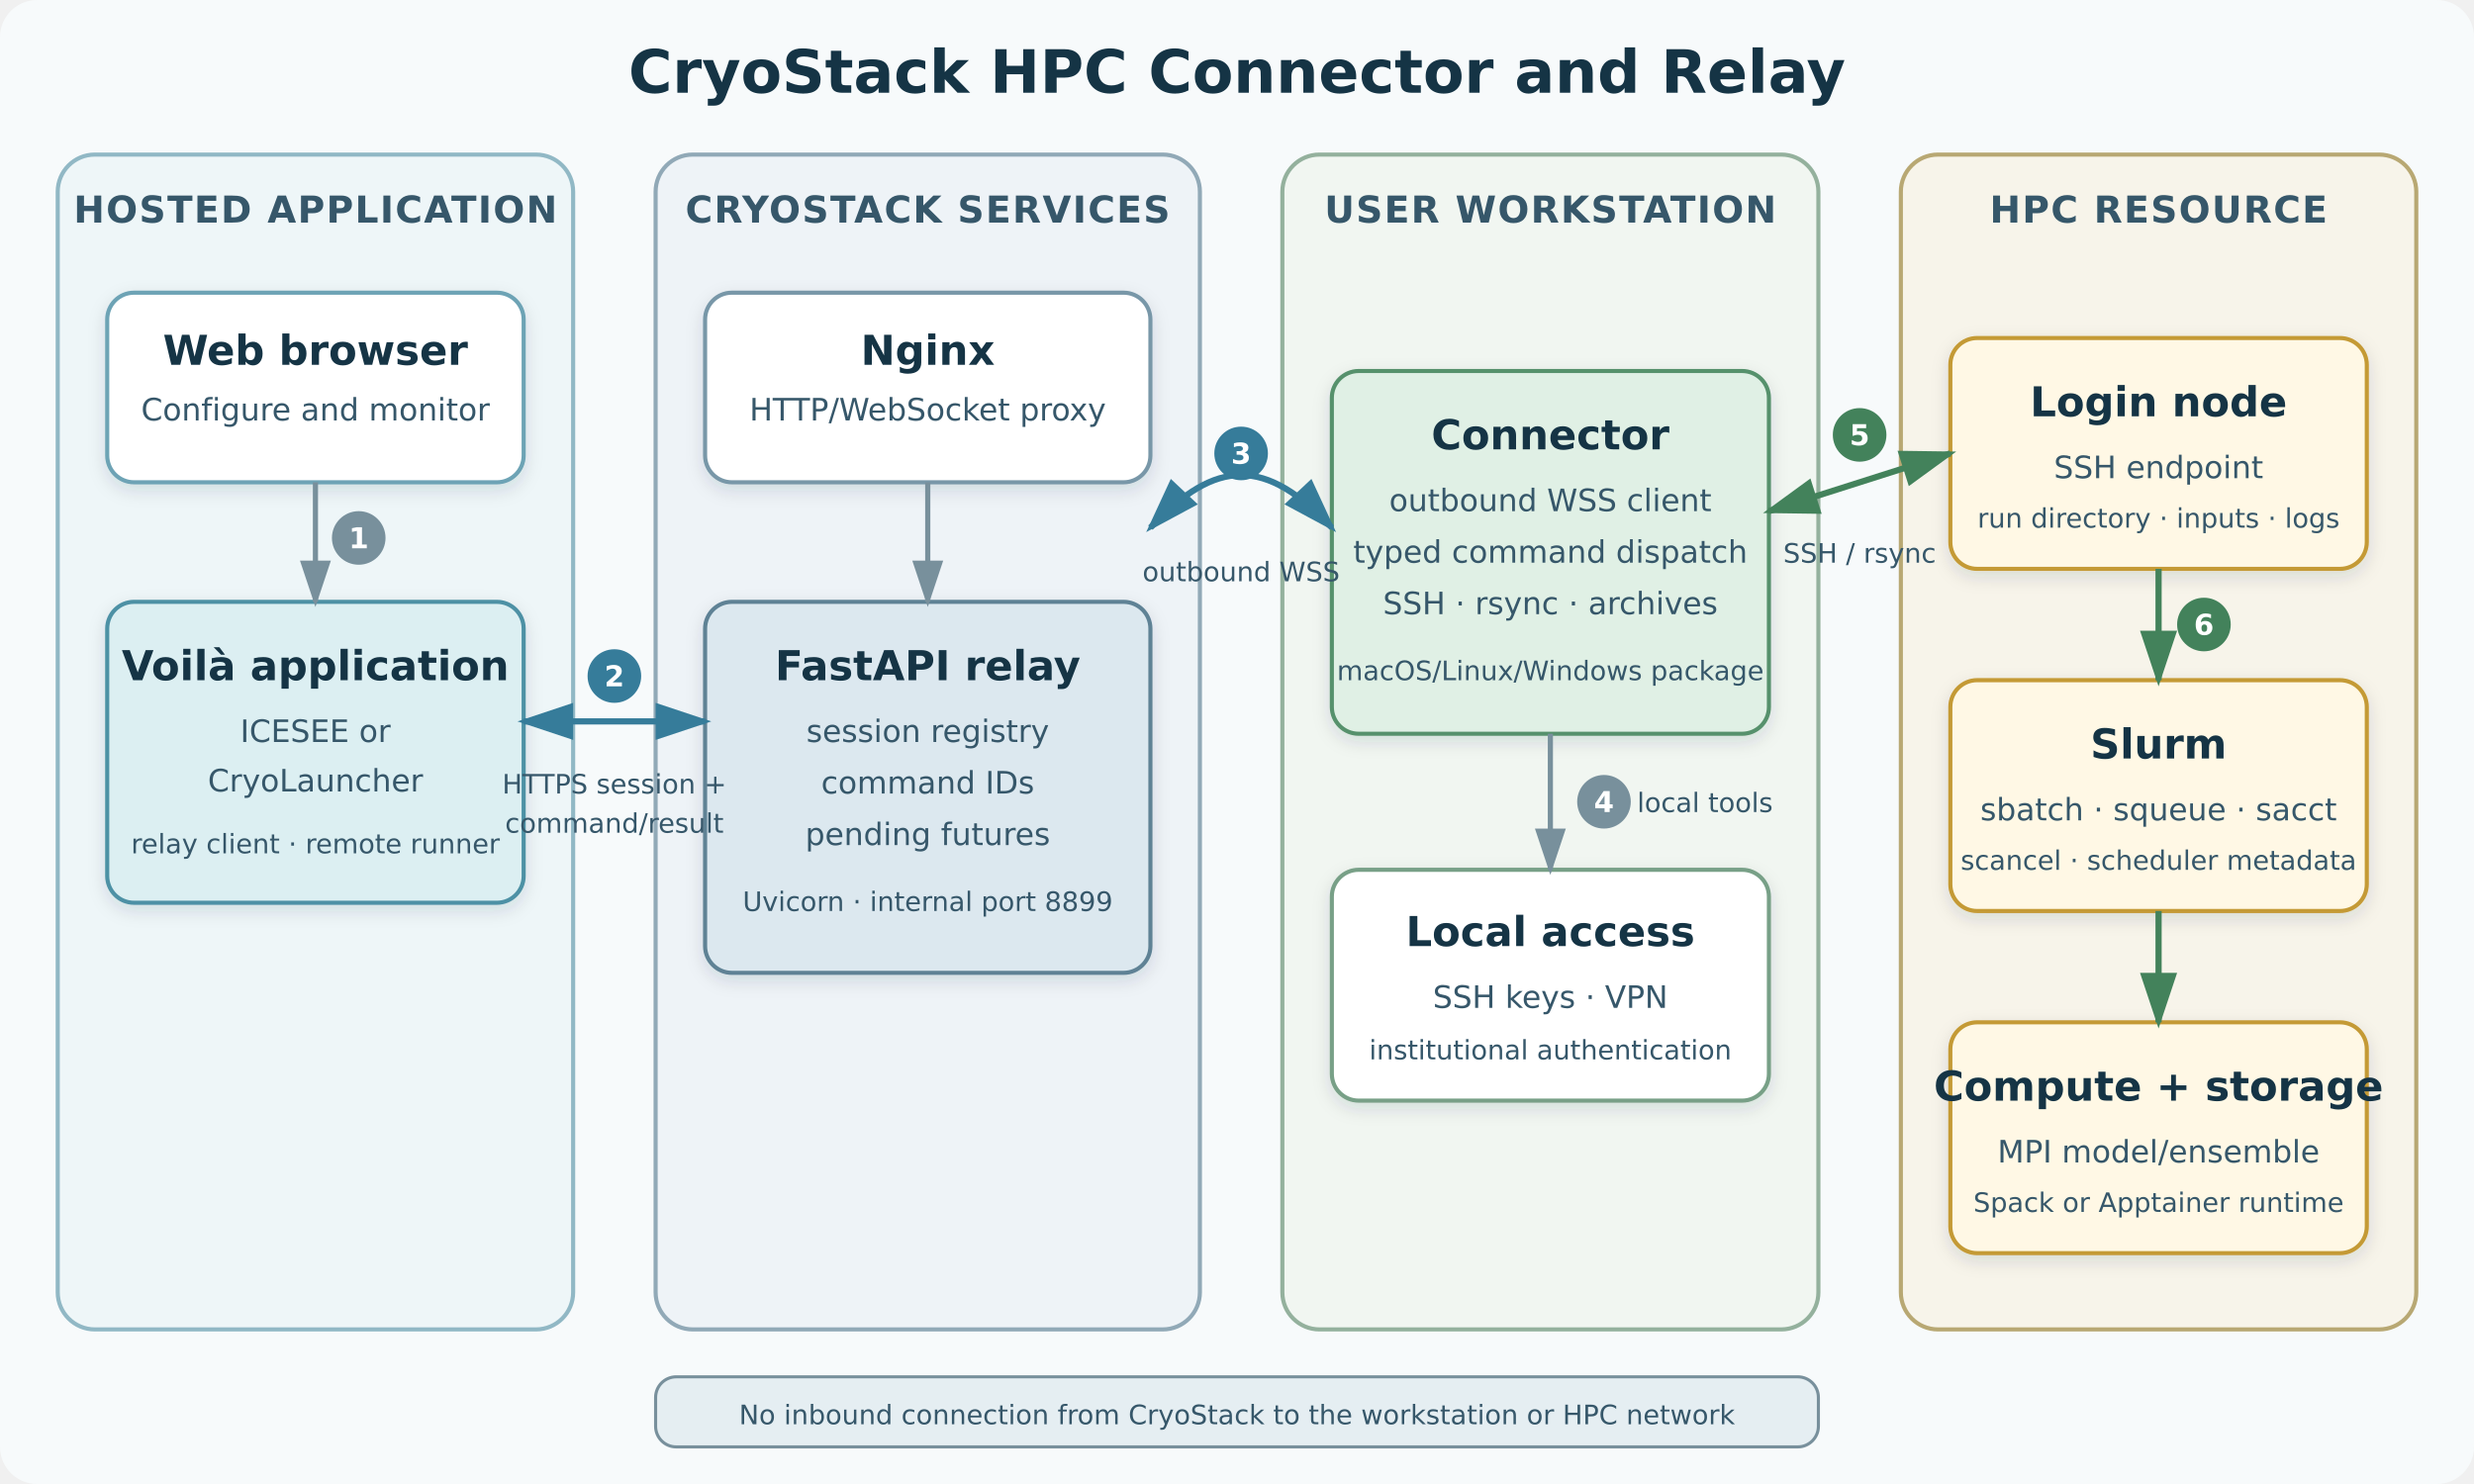
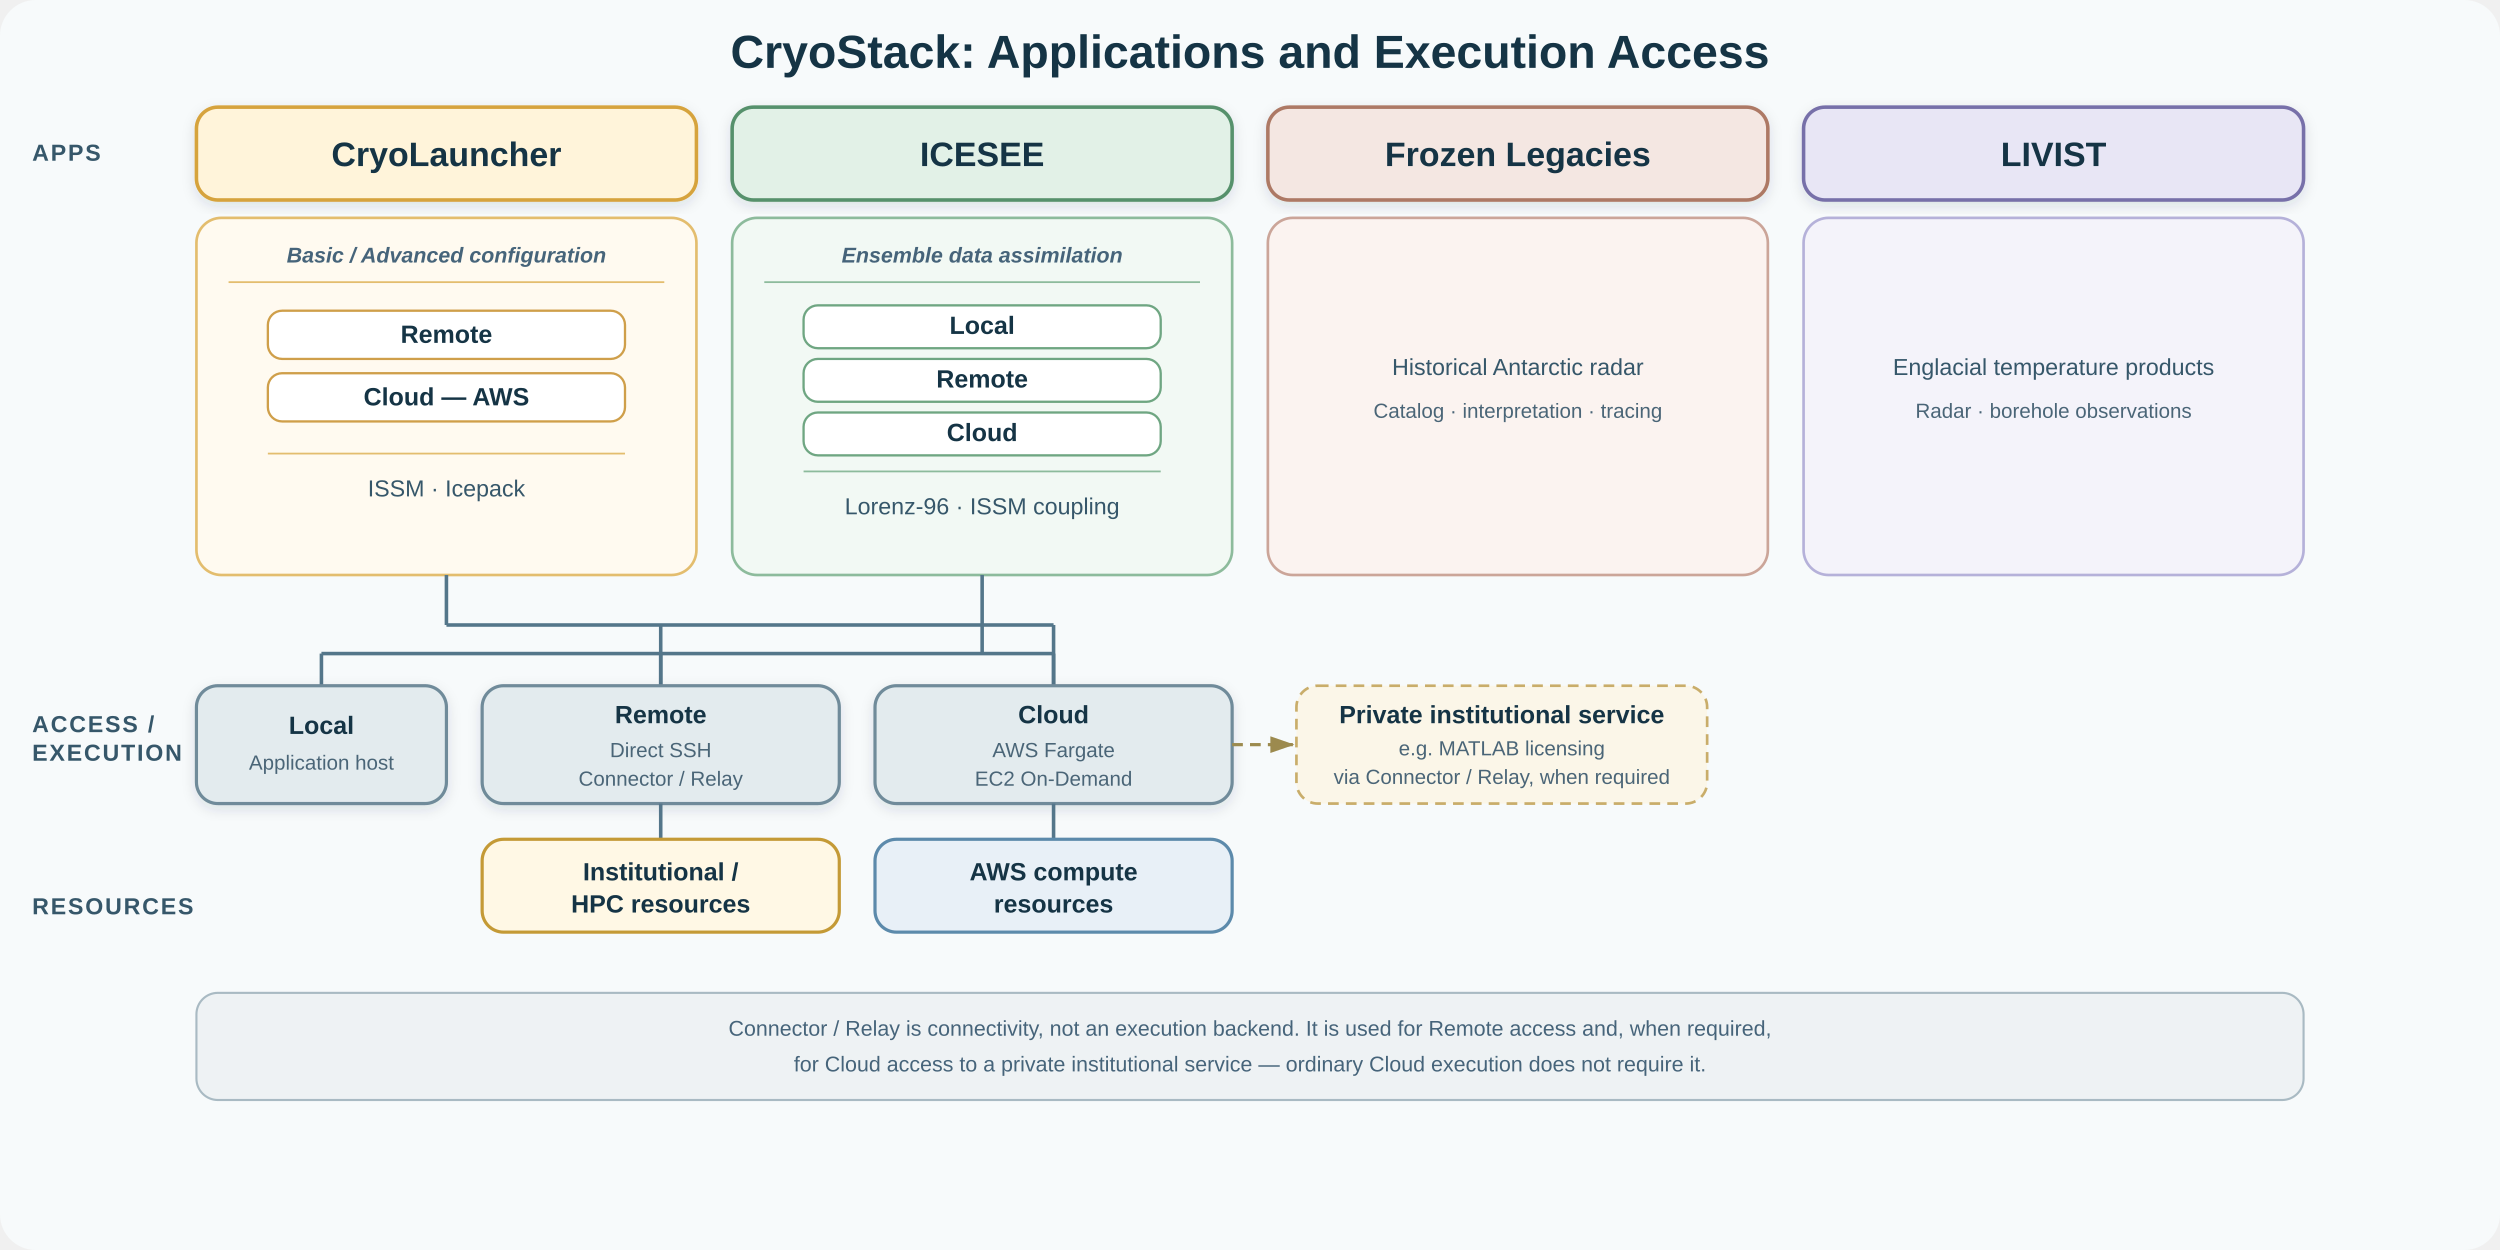
- <svg xmlns="http://www.w3.org/2000/svg" width="1200" height="720" viewBox="0 0 1200 720" role="img" aria-labelledby="title desc" font-family="Verdana">
+ <svg xmlns="http://www.w3.org/2000/svg" width="1400" height="700" viewBox="0 0 1400 700" role="img" aria-labelledby="title desc">
  <defs>
    <style>
-       text { font-family: "DejaVu Sans", Arial, sans-serif; }
-       .title { font-size: 29px; font-weight: 700; fill: #153445; }
-       .zone { font-size: 18px; font-weight: 700; fill: #36576a; letter-spacing: .7px; }
-       .box-title { font-size: 20px; font-weight: 700; fill: #153445; }
-       .body { font-size: 15px; fill: #36576a; }
-       .small { font-size: 13px; fill: #36576a; }
-       .step { font-size: 14px; font-weight: 700; fill: #ffffff; }
-       .blue { stroke: #367c9a; stroke-width: 3; fill: none; marker-end: url(#blue-arrow); }
-       .blue-bi { stroke: #367c9a; stroke-width: 3; fill: none; marker-start: url(#blue-arrow-start); marker-end: url(#blue-arrow); }
-       .green { stroke: #43825b; stroke-width: 3; fill: none; marker-end: url(#green-arrow); }
-       .green-bi { stroke: #43825b; stroke-width: 3; fill: none; marker-start: url(#green-arrow-start); marker-end: url(#green-arrow); }
-       .gray { stroke: #78909c; stroke-width: 2.5; fill: none; marker-end: url(#gray-arrow); }
+       text { font-family: Arial, "DejaVu Sans", sans-serif; }
+       .title { font-size: 26px; font-weight: 700; fill: #153445; }
+       .layer { font-size: 13px; font-weight: 700; fill: #36576a; letter-spacing: 1px; }
+       .app-title { font-size: 19px; font-weight: 700; fill: #153445; }
+       .tag { font-size: 12px; font-weight: 700; fill: #46647a; font-style: italic; }
+       .box-title { font-size: 14px; font-weight: 700; fill: #153445; }
+       .body { font-size: 13px; fill: #36576a; }
+       .small { font-size: 11.5px; fill: #4a6577; }
+       .infra-title { font-size: 14px; font-weight: 700; fill: #153445; }
+       .note { font-size: 12px; fill: #46647a; }
+       .arrow { stroke: #54768a; stroke-width: 2; fill: none; }
+       .arrow-special { stroke: #9c8a4e; stroke-width: 1.8; fill: none; stroke-dasharray: 6 4; marker-end: url(#arrowhead-special); }
    </style>
-     <marker id="blue-arrow" markerWidth="10" markerHeight="10" refX="8" refY="3" orient="auto" markerUnits="strokeWidth">
-       <path d="M0,0 L0,6 L9,3 z" fill="#367c9a" />
+     <marker id="arrowhead-special" markerWidth="9" markerHeight="9" refX="7" refY="2.6" orient="auto" markerUnits="strokeWidth">
+       <path d="M0,0 L0,5.2 L7.5,2.6 z" fill="#9c8a4e" />
    </marker>
-     <marker id="blue-arrow-start" markerWidth="10" markerHeight="10" refX="1" refY="3" orient="auto" markerUnits="strokeWidth">
-       <path d="M9,0 L9,6 L0,3 z" fill="#367c9a" />
-     </marker>
-     <marker id="green-arrow" markerWidth="10" markerHeight="10" refX="8" refY="3" orient="auto" markerUnits="strokeWidth">
-       <path d="M0,0 L0,6 L9,3 z" fill="#43825b" />
-     </marker>
-     <marker id="green-arrow-start" markerWidth="10" markerHeight="10" refX="1" refY="3" orient="auto" markerUnits="strokeWidth">
-       <path d="M9,0 L9,6 L0,3 z" fill="#43825b" />
-     </marker>
-     <marker id="gray-arrow" markerWidth="10" markerHeight="10" refX="8" refY="3" orient="auto" markerUnits="strokeWidth">
-       <path d="M0,0 L0,6 L9,3 z" fill="#78909c" />
-     </marker>
-     <filter id="shadow" x="-12%" y="-16%" width="124%" height="132%">
-       <feDropShadow dx="0" dy="3" stdDeviation="4" flood-color="#153445" flood-opacity="0.13" />
+     <filter id="shadow" x="-10%" y="-15%" width="120%" height="130%">
+       <feDropShadow dx="0" dy="2.5" stdDeviation="3.5" flood-color="#153445" flood-opacity="0.12" />
    </filter>
  </defs>
-   <rect width="1200" height="720" rx="18" fill="#f7fafb" />
-   <text x="600" y="45" text-anchor="middle" class="title">CryoStack HPC Connector and Relay</text>
-   <rect x="28" y="75" width="250" height="570" rx="18" fill="#eef6f8" stroke="#91b8c5" stroke-width="2" />
-   <text x="153" y="108" text-anchor="middle" class="zone">HOSTED APPLICATION</text>
-   <rect x="52" y="142" width="202" height="92" rx="13" fill="#ffffff" stroke="#6da3b5" stroke-width="2" filter="url(#shadow)" />
-   <text x="153" y="177" text-anchor="middle" class="box-title">Web browser</text>
-   <text x="153" y="204" text-anchor="middle" class="body">Configure and monitor</text>
-   <rect x="52" y="292" width="202" height="146" rx="13" fill="#dceff2" stroke="#4d91a5" stroke-width="2" filter="url(#shadow)" />
-   <text x="153" y="330" text-anchor="middle" class="box-title">Voilà application</text>
-   <text x="153" y="360" text-anchor="middle" class="body">ICESEE or</text>
-   <text x="153" y="384" text-anchor="middle" class="body">CryoLauncher</text>
-   <text x="153" y="414" text-anchor="middle" class="small">relay client · remote runner</text>
-   <path d="M153 234 L153 292" class="gray" />
-   <circle cx="174" cy="261" r="13" fill="#78909c" />
-   <text x="174" y="266" text-anchor="middle" class="step">1</text>
-   <rect x="318" y="75" width="264" height="570" rx="18" fill="#eef3f7" stroke="#91a9b7" stroke-width="2" />
-   <text x="450" y="108" text-anchor="middle" class="zone">CRYOSTACK SERVICES</text>
-   <rect x="342" y="142" width="216" height="92" rx="13" fill="#ffffff" stroke="#7897a8" stroke-width="2" filter="url(#shadow)" />
-   <text x="450" y="177" text-anchor="middle" class="box-title">Nginx</text>
-   <text x="450" y="204" text-anchor="middle" class="body">HTTP/WebSocket proxy</text>
-   <rect x="342" y="292" width="216" height="180" rx="13" fill="#dce8ef" stroke="#5e8295" stroke-width="2" filter="url(#shadow)" />
-   <text x="450" y="330" text-anchor="middle" class="box-title">FastAPI relay</text>
-   <text x="450" y="360" text-anchor="middle" class="body">session registry</text>
-   <text x="450" y="385" text-anchor="middle" class="body">command IDs</text>
-   <text x="450" y="410" text-anchor="middle" class="body">pending futures</text>
-   <text x="450" y="442" text-anchor="middle" class="small">Uvicorn · internal port 8899</text>
-   <path d="M450 234 L450 292" class="gray" />
-   <path d="M254 350 L342 350" class="blue-bi" />
-   <circle cx="298" cy="328" r="13" fill="#367c9a" />
-   <text x="298" y="333" text-anchor="middle" class="step">2</text>
-   <text x="298" y="385" text-anchor="middle" class="small">HTTPS session +</text>
-   <text x="298" y="404" text-anchor="middle" class="small">command/result</text>
-   <rect x="622" y="75" width="260" height="570" rx="18" fill="#f1f6f1" stroke="#94b19d" stroke-width="2" />
-   <text x="752" y="108" text-anchor="middle" class="zone">USER WORKSTATION</text>
-   <rect x="646" y="180" width="212" height="176" rx="13" fill="#e0f0e5" stroke="#57916c" stroke-width="2" filter="url(#shadow)" />
-   <text x="752" y="218" text-anchor="middle" class="box-title">Connector</text>
-   <text x="752" y="248" text-anchor="middle" class="body">outbound WSS client</text>
-   <text x="752" y="273" text-anchor="middle" class="body">typed command dispatch</text>
-   <text x="752" y="298" text-anchor="middle" class="body">SSH · rsync · archives</text>
-   <text x="752" y="330" text-anchor="middle" class="small">macOS/Linux/Windows package</text>
-   <rect x="646" y="422" width="212" height="112" rx="13" fill="#ffffff" stroke="#78a087" stroke-width="2" filter="url(#shadow)" />
-   <text x="752" y="459" text-anchor="middle" class="box-title">Local access</text>
-   <text x="752" y="489" text-anchor="middle" class="body">SSH keys · VPN</text>
-   <text x="752" y="514" text-anchor="middle" class="small">institutional authentication</text>
-   <path d="M752 356 L752 422" class="gray" />
-   <path d="M558 256 C590 222 614 222 646 256" class="blue-bi" />
-   <circle cx="602" cy="220" r="13" fill="#367c9a" />
-   <text x="602" y="225" text-anchor="middle" class="step">3</text>
-   <text x="602" y="282" text-anchor="middle" class="small">outbound WSS</text>
-   <circle cx="778" cy="389" r="13" fill="#78909c" />
-   <text x="778" y="394" text-anchor="middle" class="step">4</text>
-   <text x="827" y="394" text-anchor="middle" class="small">local tools</text>
-   <rect x="922" y="75" width="250" height="570" rx="18" fill="#f7f4ea" stroke="#b8a873" stroke-width="2" />
-   <text x="1047" y="108" text-anchor="middle" class="zone">HPC RESOURCE</text>
-   <rect x="946" y="164" width="202" height="112" rx="13" fill="#fff8e5" stroke="#c49a36" stroke-width="2" filter="url(#shadow)" />
-   <text x="1047" y="202" text-anchor="middle" class="box-title">Login node</text>
-   <text x="1047" y="232" text-anchor="middle" class="body">SSH endpoint</text>
-   <text x="1047" y="256" text-anchor="middle" class="small">run directory · inputs · logs</text>
-   <rect x="946" y="330" width="202" height="112" rx="13" fill="#fff8e5" stroke="#c49a36" stroke-width="2" filter="url(#shadow)" />
-   <text x="1047" y="368" text-anchor="middle" class="box-title">Slurm</text>
-   <text x="1047" y="398" text-anchor="middle" class="body">sbatch · squeue · sacct</text>
-   <text x="1047" y="422" text-anchor="middle" class="small">scancel · scheduler metadata</text>
-   <rect x="946" y="496" width="202" height="112" rx="13" fill="#fff8e5" stroke="#c49a36" stroke-width="2" filter="url(#shadow)" />
-   <text x="1047" y="534" text-anchor="middle" class="box-title">Compute + storage</text>
-   <text x="1047" y="564" text-anchor="middle" class="body">MPI model/ensemble</text>
-   <text x="1047" y="588" text-anchor="middle" class="small">Spack or Apptainer runtime</text>
-   <path d="M858 248 L946 220" class="green-bi" />
-   <circle cx="902" cy="211" r="13" fill="#43825b" />
-   <text x="902" y="216" text-anchor="middle" class="step">5</text>
-   <text x="902" y="273" text-anchor="middle" class="small">SSH / rsync</text>
-   <path d="M1047 276 L1047 330" class="green" />
-   <circle cx="1069" cy="303" r="13" fill="#43825b" />
-   <text x="1069" y="308" text-anchor="middle" class="step">6</text>
-   <path d="M1047 442 L1047 496" class="green" />
-   <rect x="318" y="668" width="564" height="34" rx="10" fill="#e5eef2" stroke="#78909c" stroke-width="1.5" />
-   <text x="600" y="691" text-anchor="middle" class="small">No inbound connection from CryoStack to the workstation or HPC network</text>
+   <rect width="1400" height="700" rx="20" fill="#f7fafb" />
+   <text x="700" y="38" text-anchor="middle" class="title">CryoStack: Applications and Execution Access</text>
+   <text x="18" y="90" class="layer">APPS</text>
+   <rect x="110" y="60" width="280" height="52" rx="12" fill="#fff4da" stroke="#d6a33c" stroke-width="2" filter="url(#shadow)" />
+   <text x="250" y="93" text-anchor="middle" class="app-title">CryoLauncher</text>
+   <rect x="110" y="122" width="280" height="200" rx="14" fill="#fffaf0" stroke="#e3bd6e" stroke-width="1.5" />
+   <text x="250" y="147" text-anchor="middle" class="tag">Basic / Advanced configuration</text>
+   <line x1="128" y1="158" x2="372" y2="158" stroke="#e3bd6e" stroke-width="1" />
+   <rect x="150" y="174" width="200" height="27" rx="8" fill="#ffffff" stroke="#cf9f4a" stroke-width="1.3" />
+   <text x="250" y="192" text-anchor="middle" class="box-title">Remote</text>
+   <rect x="150" y="209" width="200" height="27" rx="8" fill="#ffffff" stroke="#cf9f4a" stroke-width="1.3" />
+   <text x="250" y="227" text-anchor="middle" class="box-title">Cloud — AWS</text>
+   <line x1="150" y1="254" x2="350" y2="254" stroke="#e3bd6e" stroke-width="1" />
+   <text x="250" y="278" text-anchor="middle" class="body">ISSM · Icepack</text>
+   <rect x="410" y="60" width="280" height="52" rx="12" fill="#e2f1e7" stroke="#57916c" stroke-width="2" filter="url(#shadow)" />
+   <text x="550" y="93" text-anchor="middle" class="app-title">ICESEE</text>
+   <rect x="410" y="122" width="280" height="200" rx="14" fill="#f2f9f4" stroke="#8dbb9c" stroke-width="1.5" />
+   <text x="550" y="147" text-anchor="middle" class="tag">Ensemble data assimilation</text>
+   <line x1="428" y1="158" x2="672" y2="158" stroke="#8dbb9c" stroke-width="1" />
+   <rect x="450" y="171" width="200" height="24" rx="8" fill="#ffffff" stroke="#6fa682" stroke-width="1.3" />
+   <text x="550" y="187" text-anchor="middle" class="box-title">Local</text>
+   <rect x="450" y="201" width="200" height="24" rx="8" fill="#ffffff" stroke="#6fa682" stroke-width="1.3" />
+   <text x="550" y="217" text-anchor="middle" class="box-title">Remote</text>
+   <rect x="450" y="231" width="200" height="24" rx="8" fill="#ffffff" stroke="#6fa682" stroke-width="1.3" />
+   <text x="550" y="247" text-anchor="middle" class="box-title">Cloud</text>
+   <line x1="450" y1="264" x2="650" y2="264" stroke="#8dbb9c" stroke-width="1" />
+   <text x="550" y="288" text-anchor="middle" class="body">Lorenz-96 · ISSM coupling</text>
+   <rect x="710" y="60" width="280" height="52" rx="12" fill="#f4e7e2" stroke="#ad7965" stroke-width="2" filter="url(#shadow)" />
+   <text x="850" y="93" text-anchor="middle" class="app-title">Frozen Legacies</text>
+   <rect x="710" y="122" width="280" height="200" rx="14" fill="#fbf3f0" stroke="#cba599" stroke-width="1.5" />
+   <text x="850" y="210" text-anchor="middle" class="body">Historical Antarctic radar</text>
+   <text x="850" y="234" text-anchor="middle" class="small">Catalog · interpretation · tracing</text>
+   <rect x="1010" y="60" width="280" height="52" rx="12" fill="#e8e6f5" stroke="#7770a9" stroke-width="2" filter="url(#shadow)" />
+   <text x="1150" y="93" text-anchor="middle" class="app-title">LIVIST</text>
+   <rect x="1010" y="122" width="280" height="200" rx="14" fill="#f4f3fa" stroke="#b5b1d9" stroke-width="1.5" />
+   <text x="1150" y="210" text-anchor="middle" class="body">Englacial temperature products</text>
+   <text x="1150" y="234" text-anchor="middle" class="small">Radar · borehole observations</text>
+   <text x="18" y="410">
+     <tspan x="18" dy="0" class="layer">ACCESS /</tspan>
+     <tspan x="18" dy="16" class="layer">EXECUTION</tspan>
+   </text>
+   <path d="M250 322 L250 350" class="arrow" />
+   <path d="M250 350 L590 350" class="arrow" />
+   <path d="M370 350 L370 384" class="arrow" />
+   <path d="M590 350 L590 384" class="arrow" />
+   <path d="M550 322 L550 366" class="arrow" />
+   <path d="M180 366 L590 366" class="arrow" />
+   <path d="M180 366 L180 384" class="arrow" />
+   <path d="M370 366 L370 384" class="arrow" />
+   <path d="M590 366 L590 384" class="arrow" />
+   <rect x="110" y="384" width="140" height="66" rx="12" fill="#e3ebee" stroke="#6f8b9a" stroke-width="1.8" filter="url(#shadow)" />
+   <text x="180" y="411" text-anchor="middle" class="infra-title">Local</text>
+   <text x="180" y="431" text-anchor="middle" class="small">Application host</text>
+   <rect x="270" y="384" width="200" height="66" rx="12" fill="#e3ebee" stroke="#6f8b9a" stroke-width="1.8" filter="url(#shadow)" />
+   <text x="370" y="405" text-anchor="middle" class="infra-title">Remote</text>
+   <text x="370" y="424" text-anchor="middle" class="small">Direct SSH</text>
+   <text x="370" y="440" text-anchor="middle" class="small">Connector / Relay</text>
+   <rect x="490" y="384" width="200" height="66" rx="12" fill="#e3ebee" stroke="#6f8b9a" stroke-width="1.8" filter="url(#shadow)" />
+   <text x="590" y="405" text-anchor="middle" class="infra-title">Cloud</text>
+   <text x="590" y="424" text-anchor="middle" class="small">AWS Fargate</text>
+   <text x="590" y="440" text-anchor="middle" class="small">EC2 On-Demand</text>
+   <path d="M690 417 L724 417" class="arrow-special" />
+   <rect x="726" y="384" width="230" height="66" rx="12" fill="#fbf6e8" stroke="#c9ad6a" stroke-width="1.5" stroke-dasharray="6 4" />
+   <text x="841" y="405" text-anchor="middle" class="box-title">Private institutional service</text>
+   <text x="841" y="423" text-anchor="middle" class="small">e.g. MATLAB licensing</text>
+   <text x="841" y="439" text-anchor="middle" class="small">via Connector / Relay, when required</text>
+   <text x="18" y="512" class="layer">RESOURCES</text>
+   <path d="M370 450 L370 470" class="arrow" />
+   <path d="M590 450 L590 470" class="arrow" />
+   <rect x="270" y="470" width="200" height="52" rx="12" fill="#fff8e5" stroke="#c49a36" stroke-width="1.8" />
+   <text x="370" y="493" text-anchor="middle" class="infra-title">Institutional /</text>
+   <text x="370" y="511" text-anchor="middle" class="infra-title">HPC resources</text>
+   <rect x="490" y="470" width="200" height="52" rx="12" fill="#e8f0f7" stroke="#5c8aab" stroke-width="1.8" />
+   <text x="590" y="493" text-anchor="middle" class="infra-title">AWS compute</text>
+   <text x="590" y="511" text-anchor="middle" class="infra-title">resources</text>
+   <rect x="110" y="556" width="1180" height="60" rx="12" fill="#eef2f4" stroke="#a9bac3" stroke-width="1.2" />
+   <text x="700" y="580" text-anchor="middle" class="note">Connector / Relay is connectivity, not an execution backend. It is used for Remote access and, when required,</text>
+   <text x="700" y="600" text-anchor="middle" class="note">for Cloud access to a private institutional service — ordinary Cloud execution does not require it.</text>
</svg>
